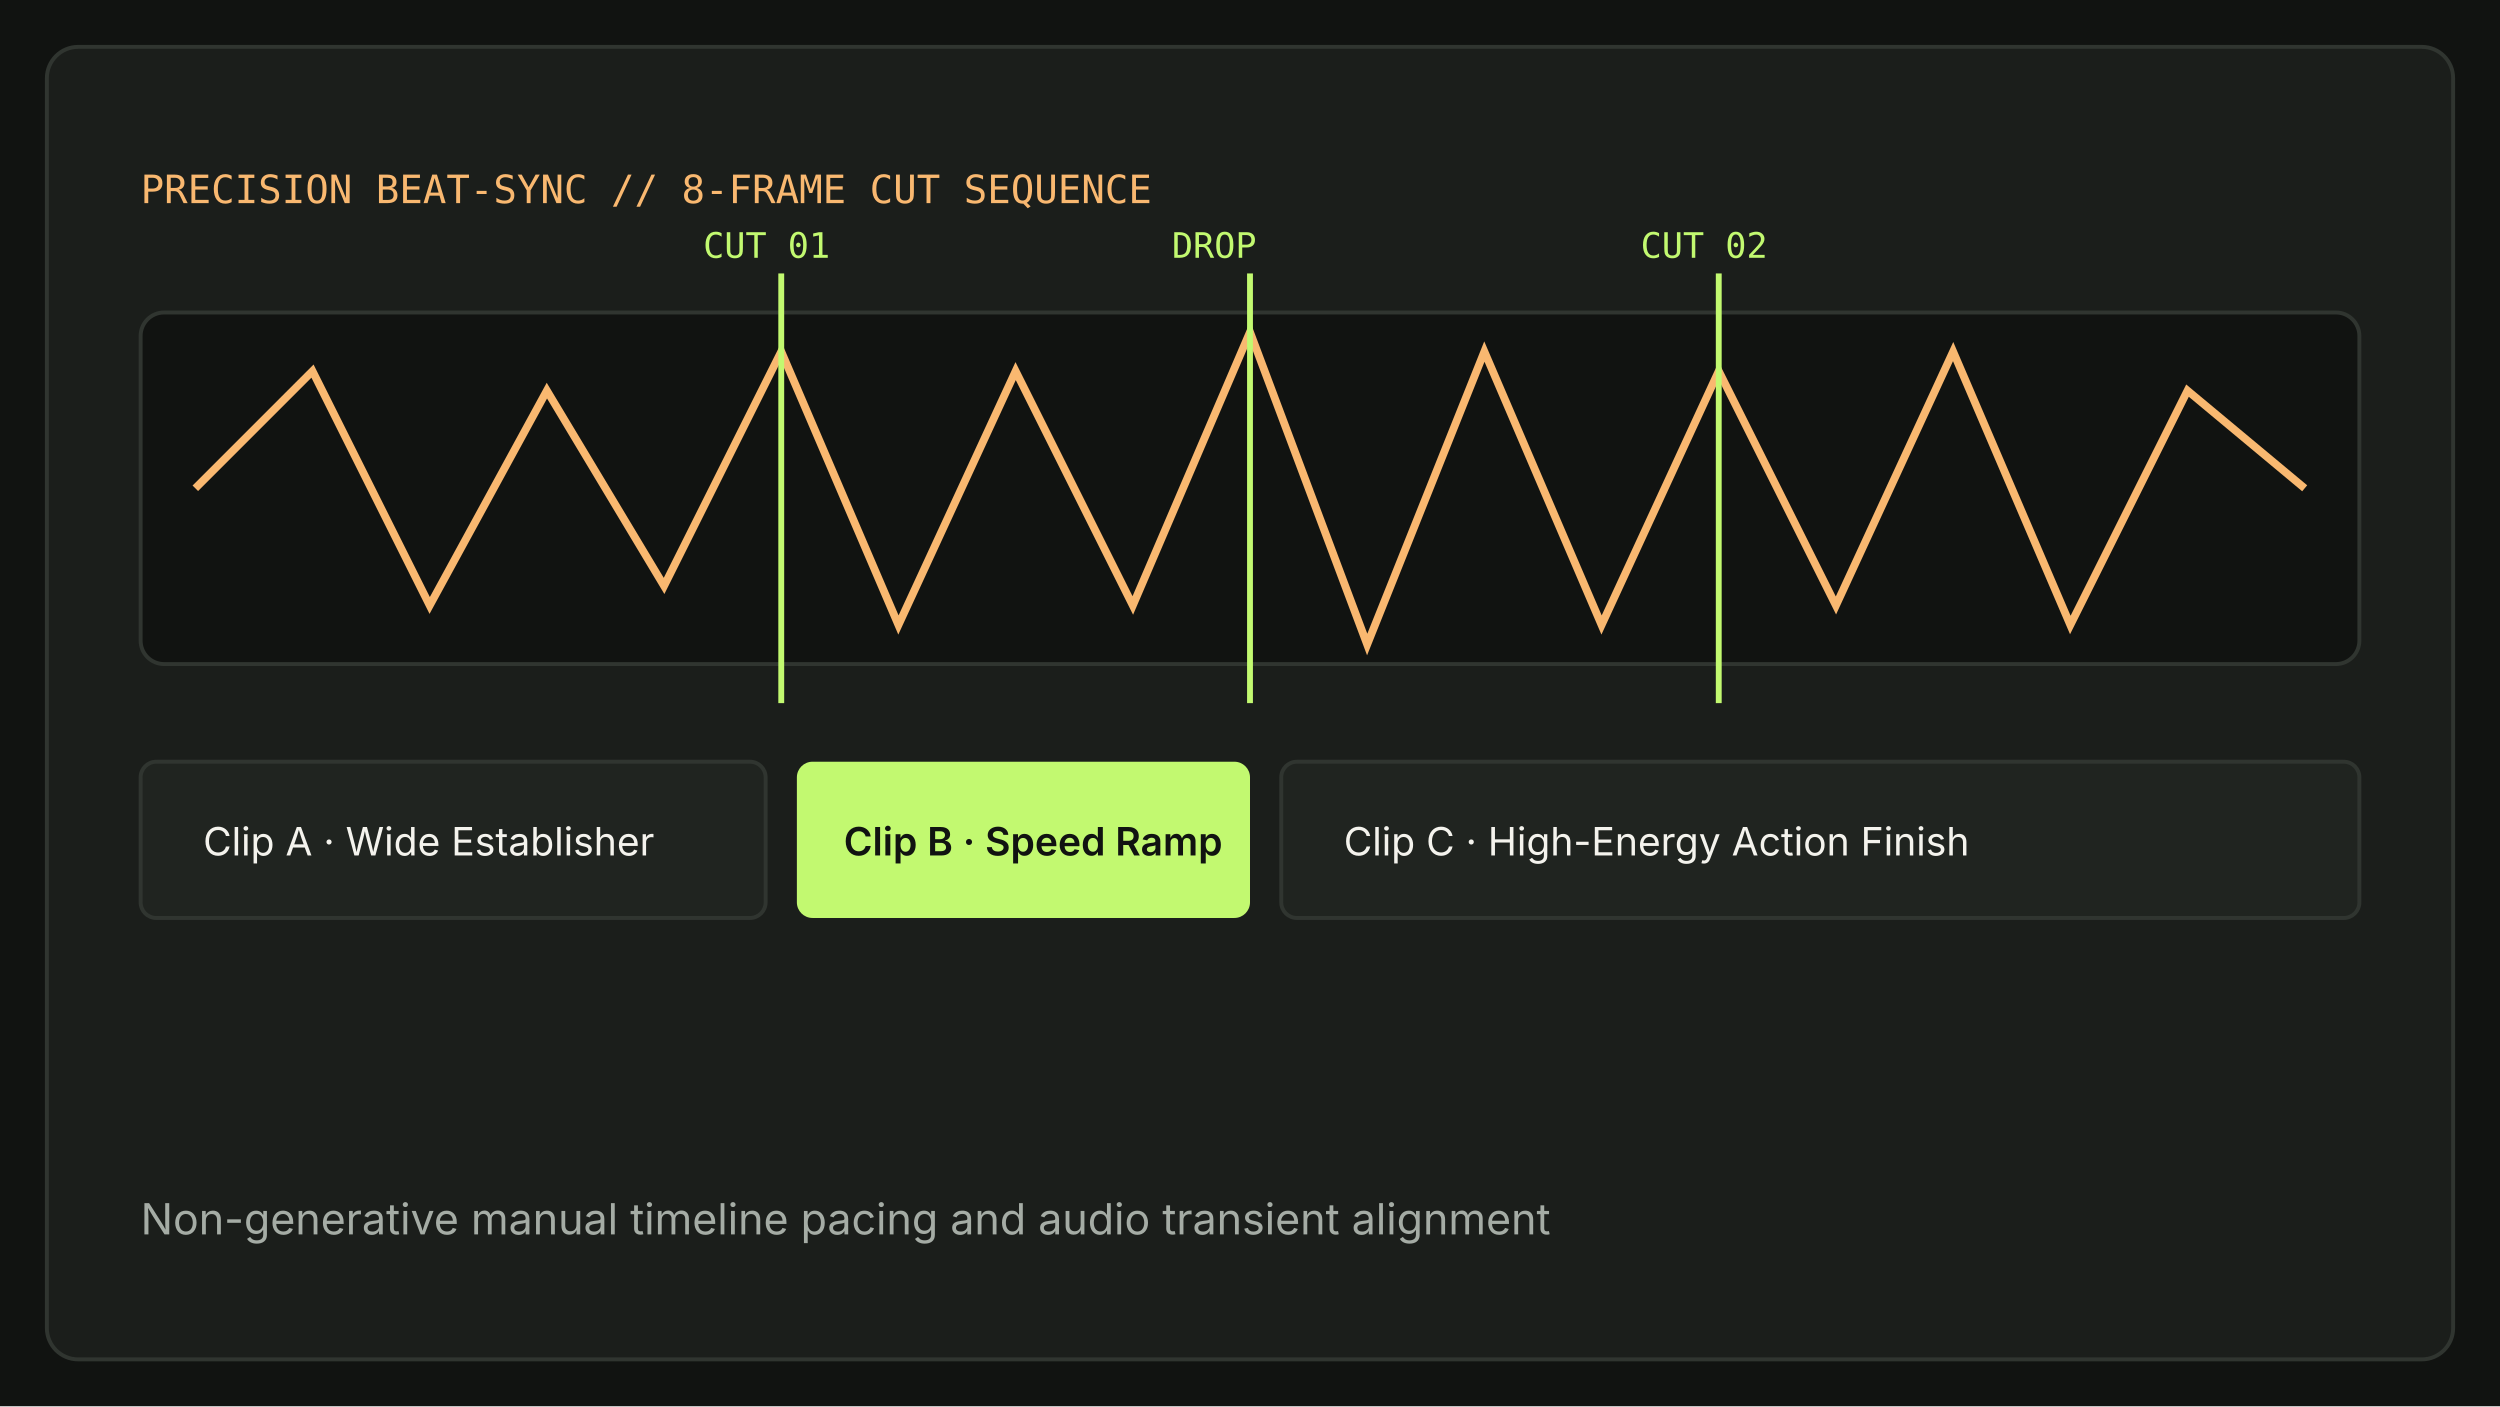
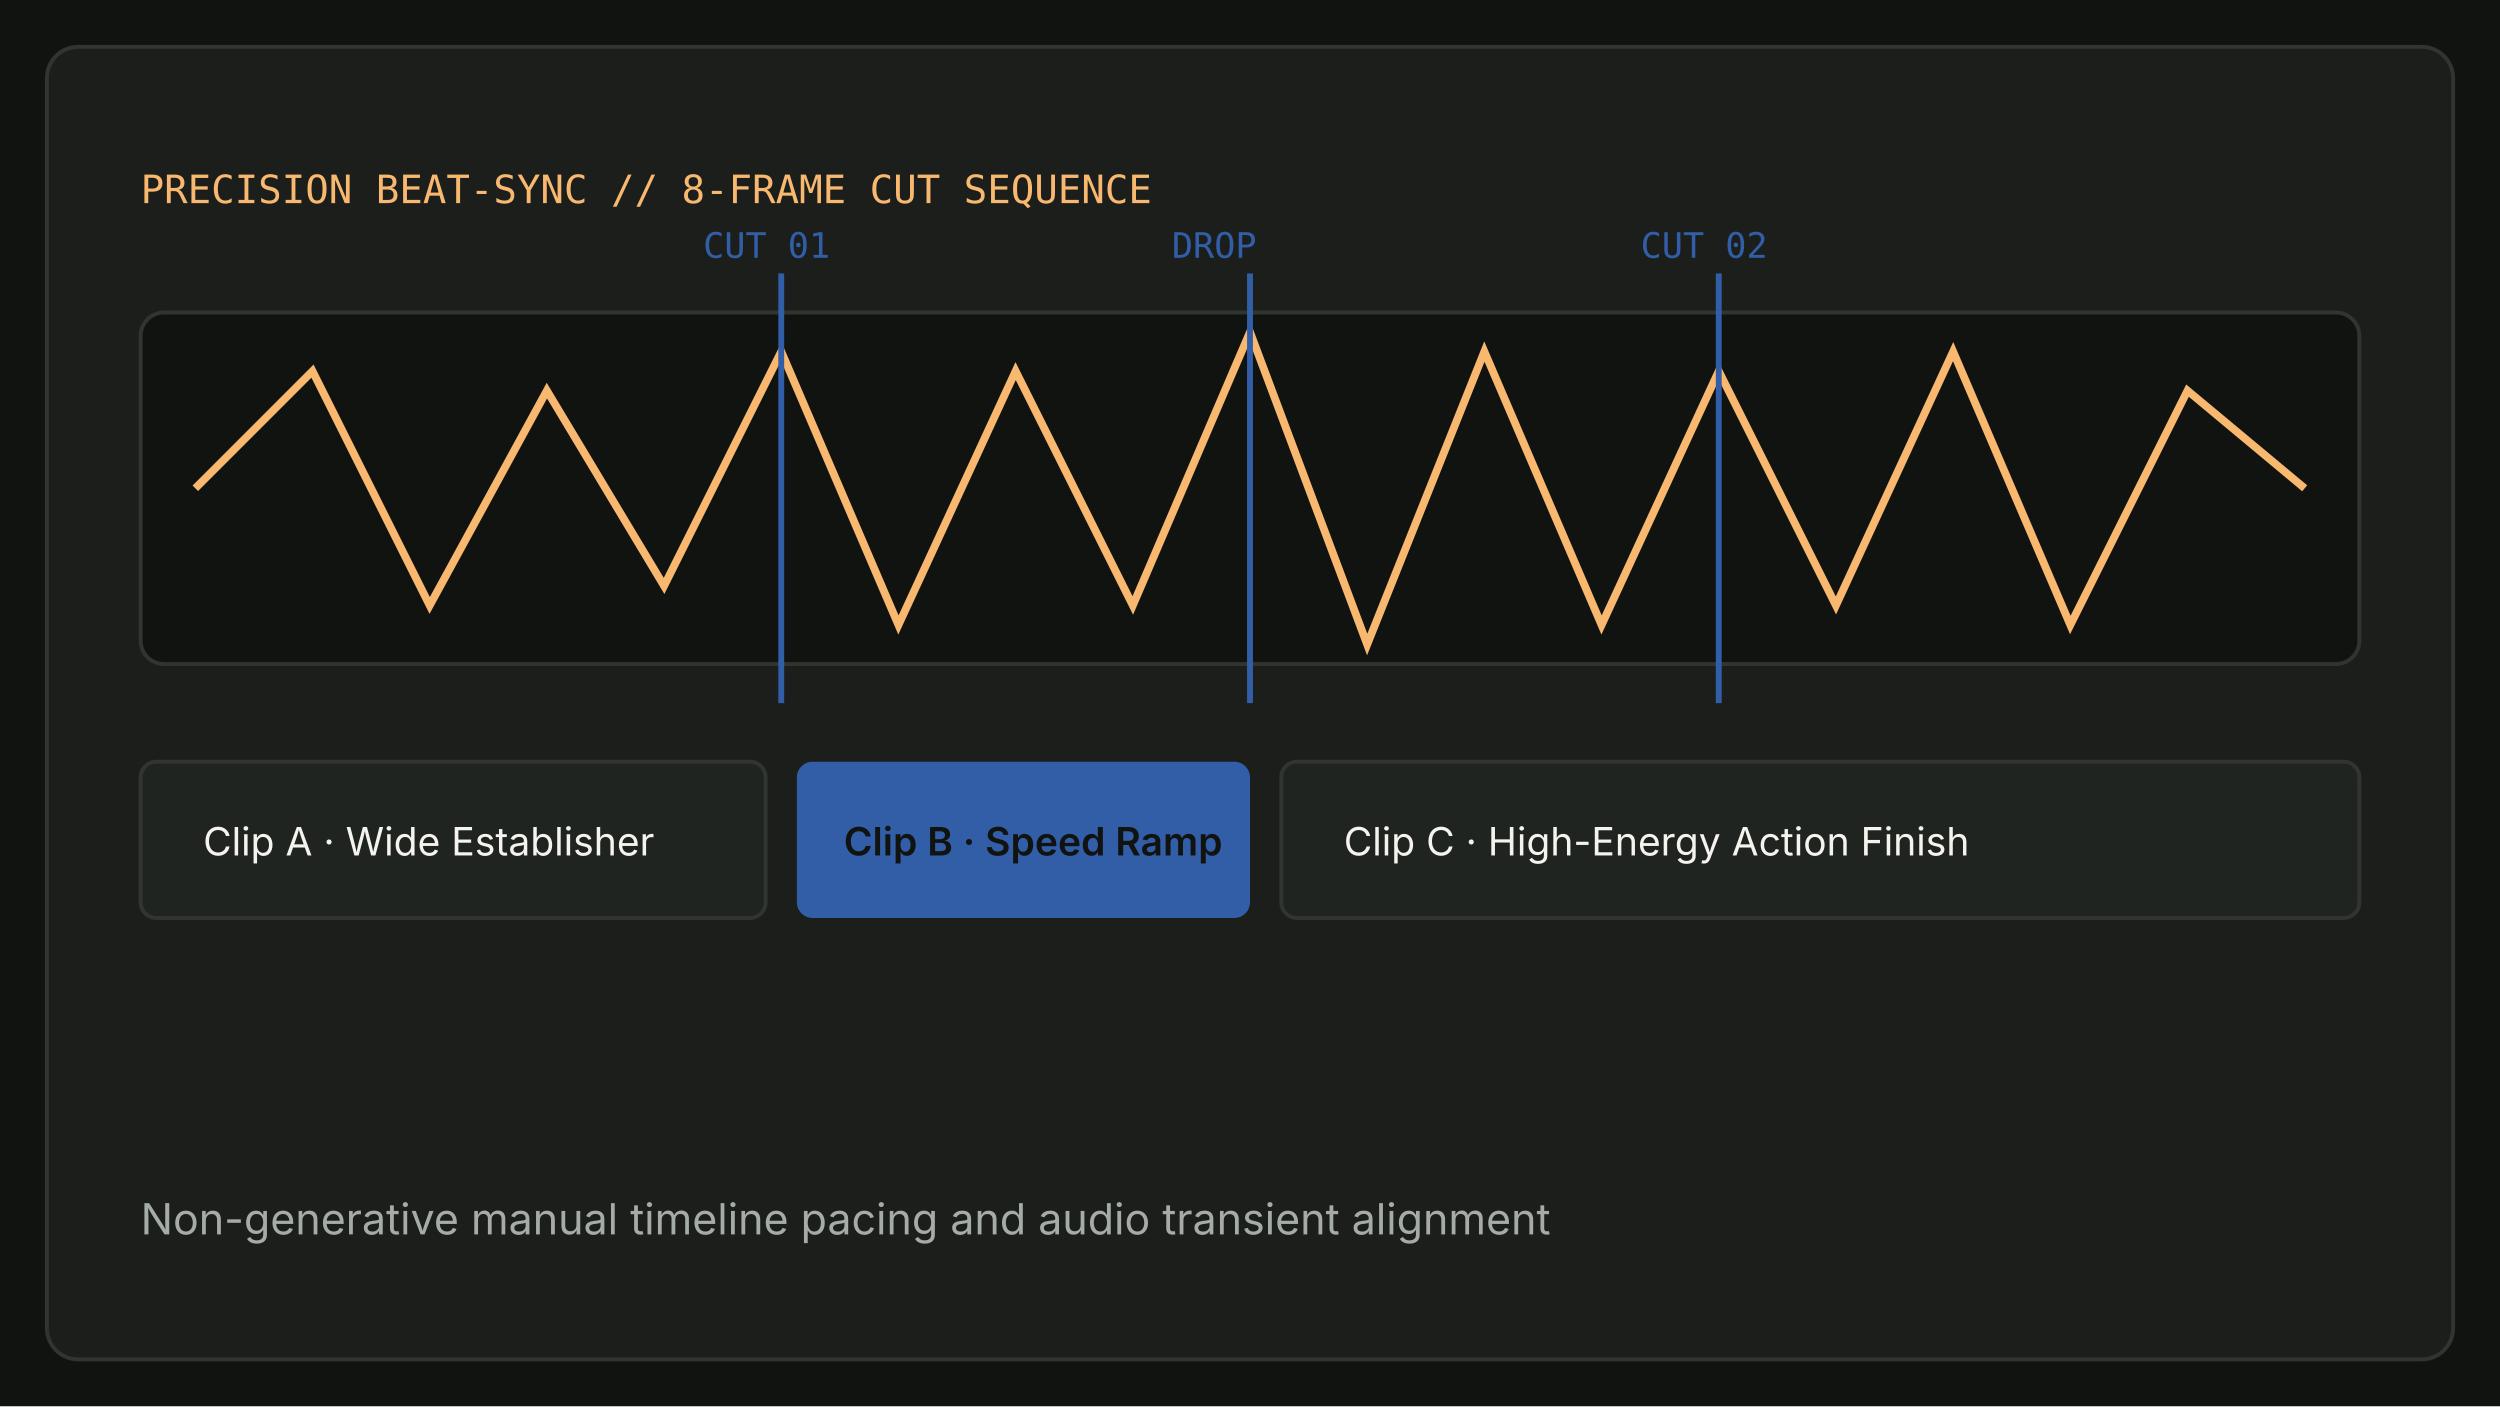
<svg xmlns="http://www.w3.org/2000/svg" width="640" height="360" viewBox="0 0 640 360" fill="none">
  <rect width="640" height="360" fill="#111311" />
  <rect x="12" y="12" width="616" height="336" rx="8" fill="#1B1E1B" stroke="#303530" />
  <text x="36" y="52" fill="#F9B870" font-family="'JetBrains Mono', monospace" font-size="10">PRECISION BEAT-SYNC // 8-FRAME CUT SEQUENCE</text>
  <rect x="36" y="80" width="568" height="90" rx="6" fill="#111311" stroke="#303530" />
  <path d="M 50 125 L 80 95 L 110 155 L 140 100 L 170 150 L 200 90 L 230 160 L 260 95 L 290 155 L 320 85 L 350 165 L 380 90 L 410 160 L 440 95 L 470 155 L 500 90 L 530 160 L 560 100 L 590 125" stroke="#F9B870" stroke-width="2" fill="none" />
-   <line x1="200" y1="70" x2="200" y2="180" stroke="#C2F970" stroke-width="1.5" />
-   <text x="180" y="66" fill="#C2F970" font-family="'JetBrains Mono', monospace" font-size="9">CUT 01</text>
-   <line x1="320" y1="70" x2="320" y2="180" stroke="#C2F970" stroke-width="1.5" />
-   <text x="300" y="66" fill="#C2F970" font-family="'JetBrains Mono', monospace" font-size="9">DROP</text>
-   <line x1="440" y1="70" x2="440" y2="180" stroke="#C2F970" stroke-width="1.5" />
-   <text x="420" y="66" fill="#C2F970" font-family="'JetBrains Mono', monospace" font-size="9">CUT 02</text>
+   <line x1="200" y1="70" x2="200" y2="180" stroke="#325ea8" stroke-width="1.5" />
+   <text x="180" y="66" fill="#325ea8" font-family="'JetBrains Mono', monospace" font-size="9">CUT 01</text>
+   <line x1="320" y1="70" x2="320" y2="180" stroke="#325ea8" stroke-width="1.5" />
+   <text x="300" y="66" fill="#325ea8" font-family="'JetBrains Mono', monospace" font-size="9">DROP</text>
+   <line x1="440" y1="70" x2="440" y2="180" stroke="#325ea8" stroke-width="1.5" />
+   <text x="420" y="66" fill="#325ea8" font-family="'JetBrains Mono', monospace" font-size="9">CUT 02</text>
  <g transform="translate(36, 195)">
    <rect x="0" y="0" width="160" height="40" rx="4" fill="#202420" stroke="#303530" />
    <text x="16" y="24" fill="#F4F3ED" font-family="'Inter', sans-serif" font-size="10">Clip A · Wide Establisher</text>
-     <rect x="168" y="0" width="116" height="40" rx="4" fill="#C2F970" />
+     <rect x="168" y="0" width="116" height="40" rx="4" fill="#325ea8" />
    <text x="180" y="24" fill="#111311" font-family="'Inter', sans-serif" font-size="10" font-weight="600">Clip B · Speed Ramp</text>
    <rect x="292" y="0" width="276" height="40" rx="4" fill="#202420" stroke="#303530" />
    <text x="308" y="24" fill="#F4F3ED" font-family="'Inter', sans-serif" font-size="10">Clip C · High-Energy Action Finish</text>
  </g>
  <text x="36" y="316" fill="#A5ACA5" font-family="'Inter', sans-serif" font-size="11">Non-generative manual timeline pacing and audio transient alignment</text>
</svg>
